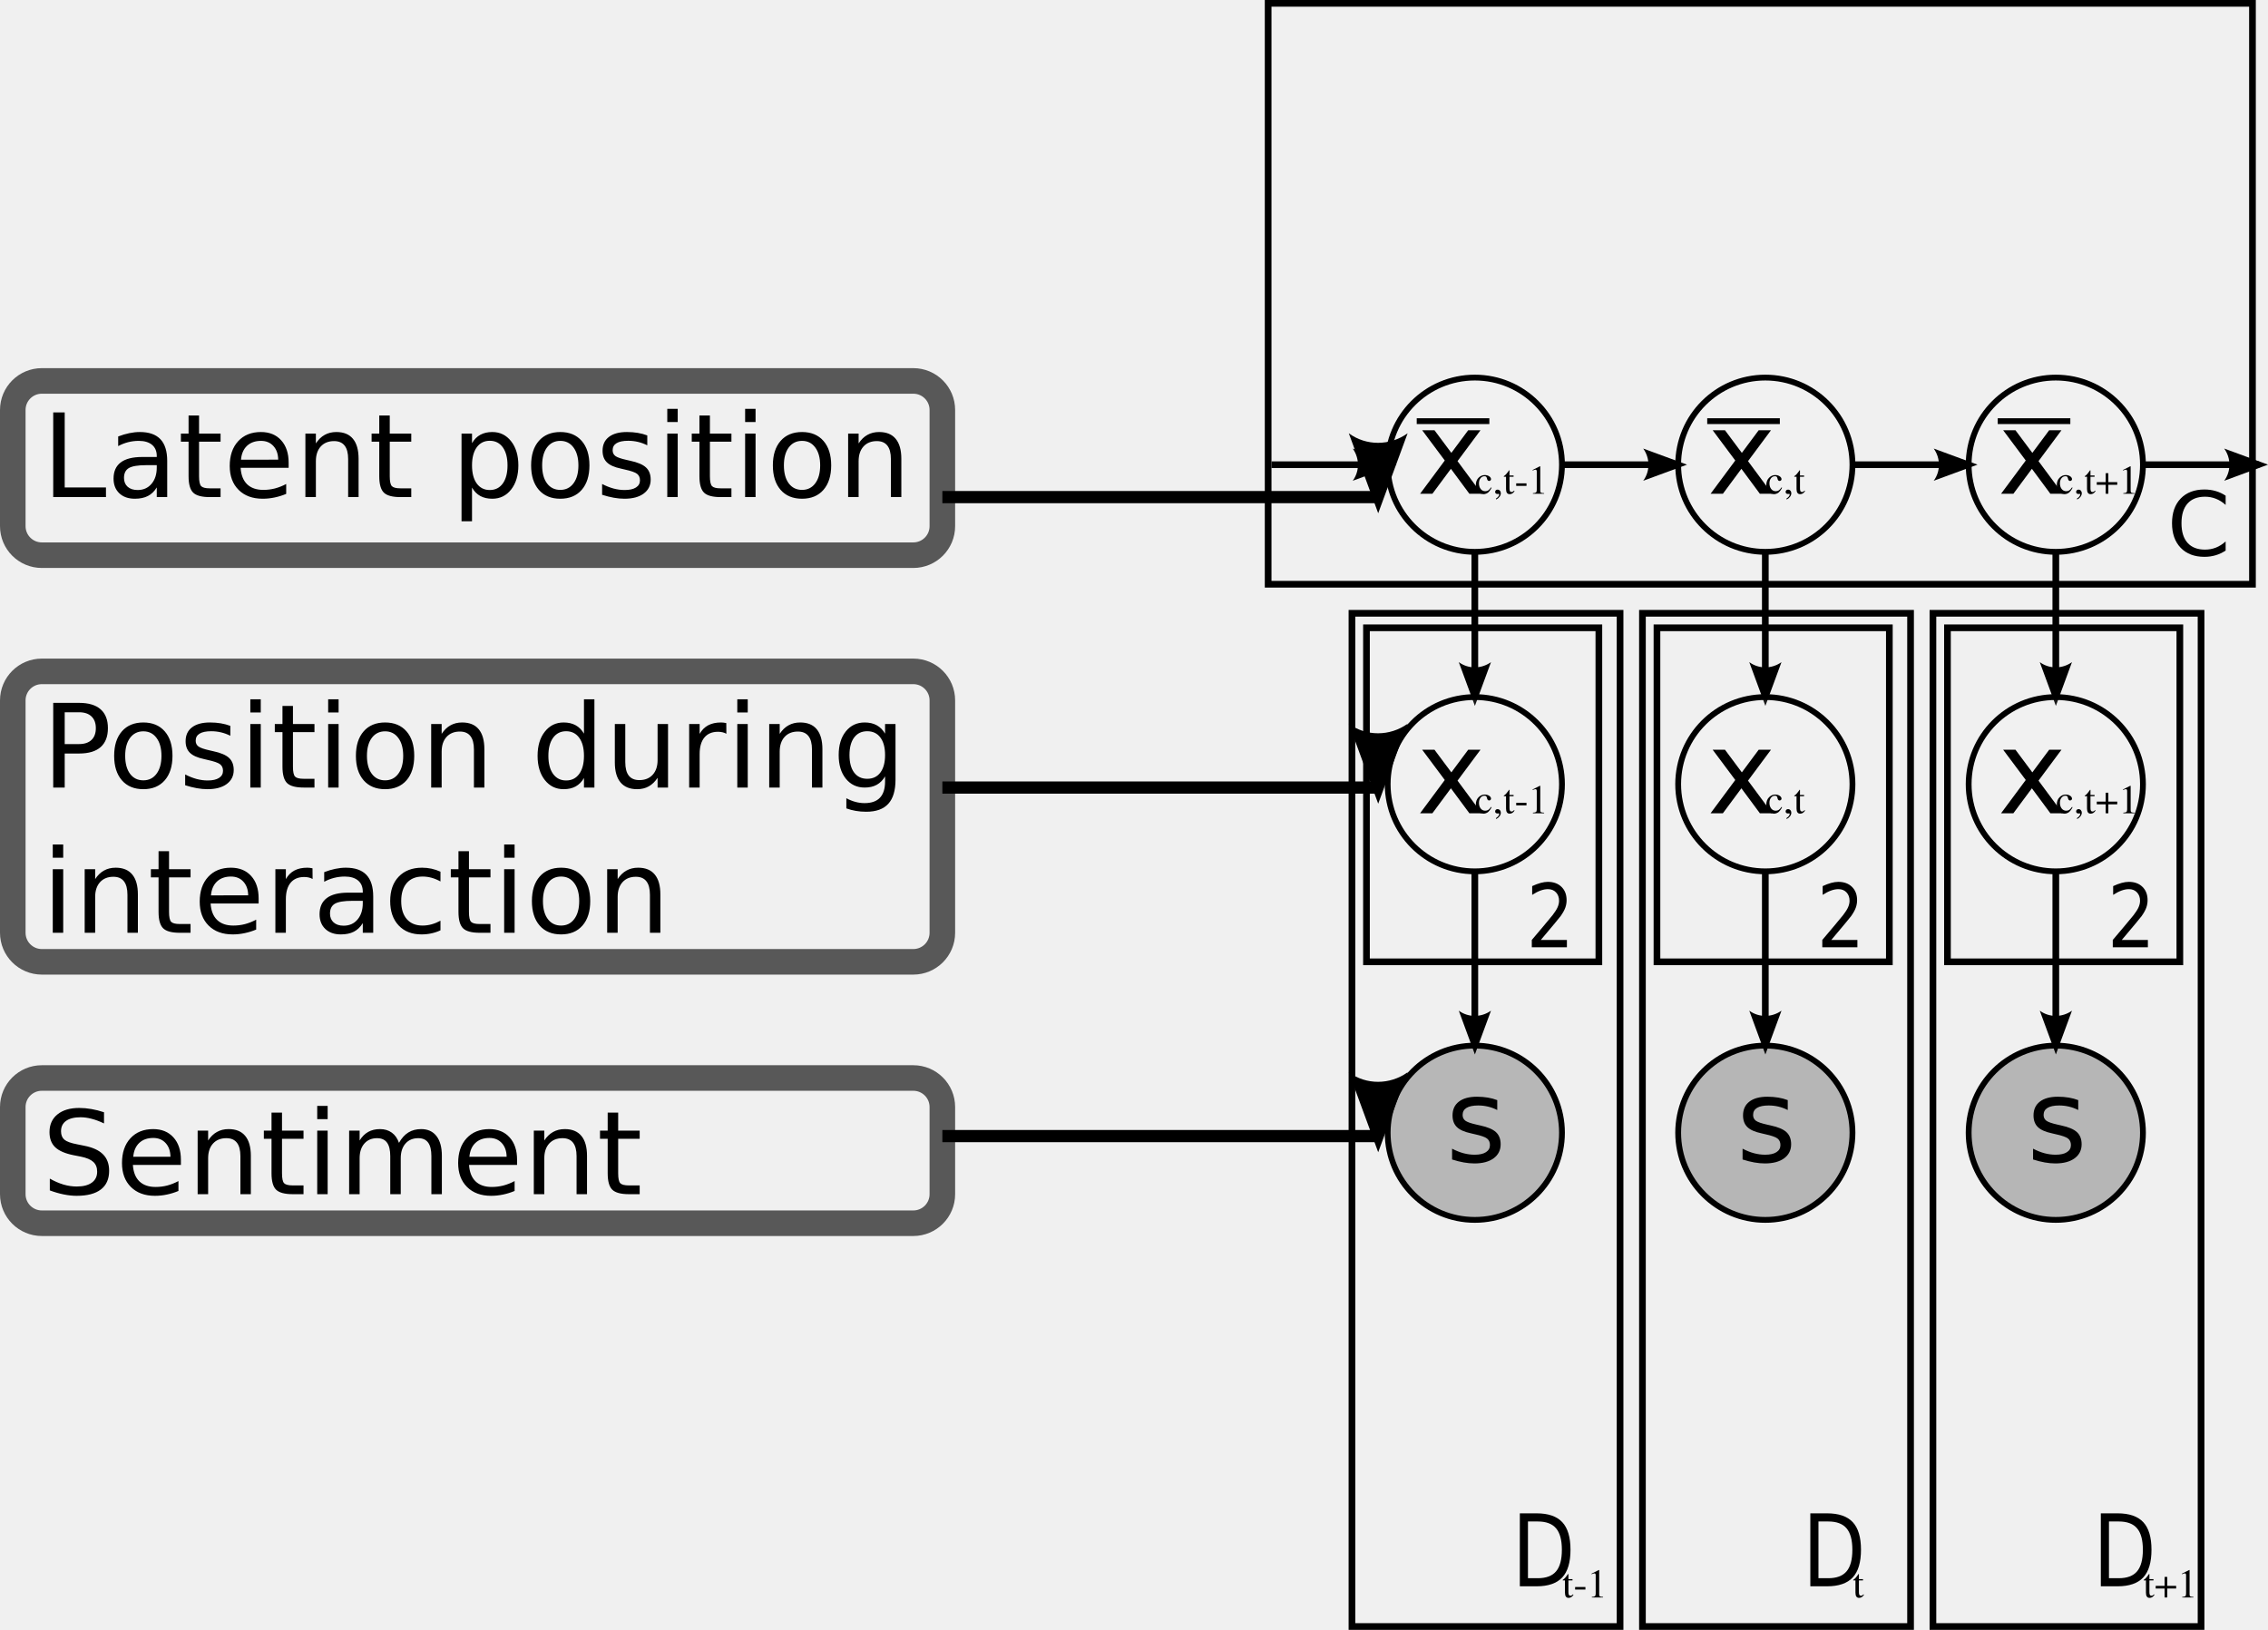
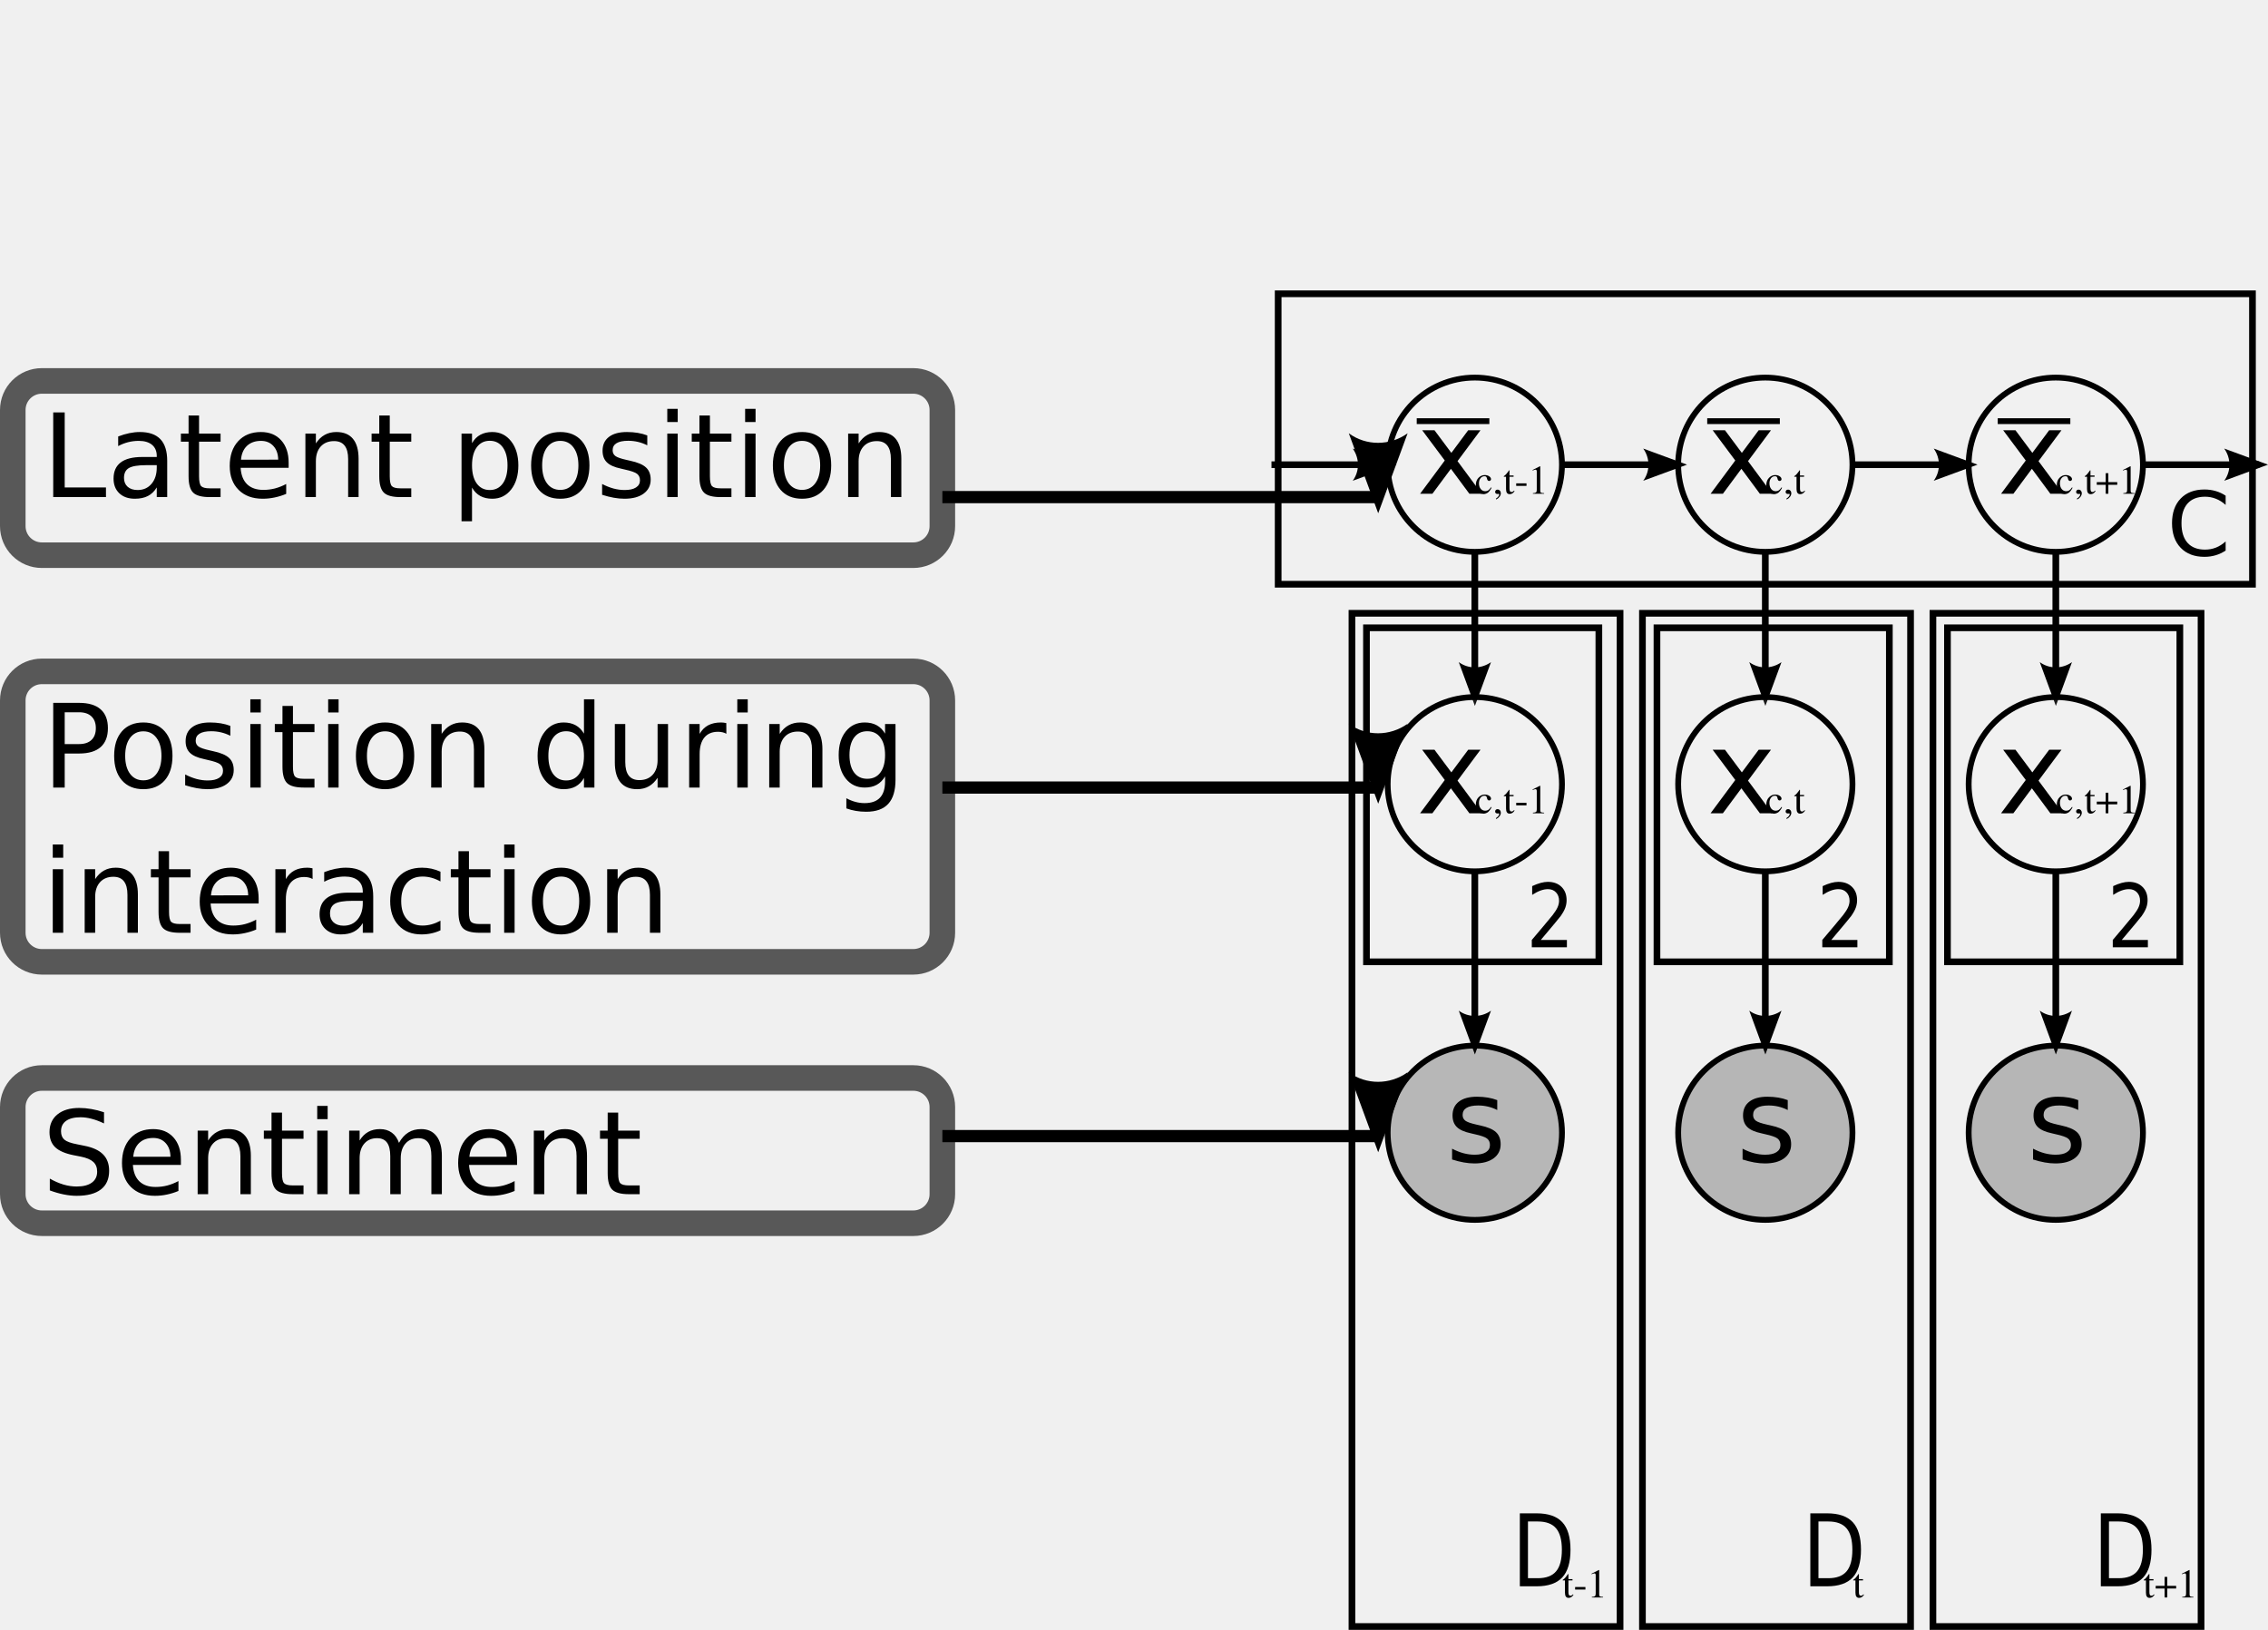
<svg xmlns="http://www.w3.org/2000/svg" width="780.746" height="561.15" id="svg2" version="1.1">
  <defs id="defs4">
    <marker orient="auto" refY="0" refX="0" id="Arrow1Lend" style="overflow:visible">
      <path id="path3639" d="M 0,0 5,-5 -12.5,0 5,5 0,0 z" style="fill-rule:evenodd;stroke:#000000;stroke-width:1pt;marker-start:none" transform="matrix(-0.8,0,0,-0.8,-10,0)" />
    </marker>
    <marker orient="auto" refY="0" refX="0" id="Arrow2Mend" style="overflow:visible">
      <path id="path3663" style="font-size:12px;fill-rule:evenodd;stroke-width:0.625;stroke-linejoin:round" d="M 8.719,4.034 -2.207,0.016 8.719,-4.002 c -1.745,2.372 -1.735,5.617 -6e-7,8.035 z" transform="scale(-0.6,-0.6)" />
    </marker>
    <marker orient="auto" refY="0" refX="0" id="Arrow2Mend-9" style="overflow:visible">
      <path id="path3663-1" style="font-size:12px;fill-rule:evenodd;stroke-width:0.625;stroke-linejoin:round" d="M 8.719,4.034 -2.207,0.016 8.719,-4.002 c -1.745,2.372 -1.735,5.617 -6e-7,8.035 z" transform="scale(-0.6,-0.6)" />
    </marker>
    <marker orient="auto" refY="0" refX="0" id="Arrow2Mend-0" style="overflow:visible">
      <path id="path3663-0" style="font-size:12px;fill-rule:evenodd;stroke-width:0.625;stroke-linejoin:round" d="M 8.719,4.034 -2.207,0.016 8.719,-4.002 c -1.745,2.372 -1.735,5.617 -6e-7,8.035 z" transform="scale(-0.6,-0.6)" />
    </marker>
    <marker orient="auto" refY="0" refX="0" id="Arrow2Mend-3" style="overflow:visible">
      <path id="path3663-7" style="font-size:12px;fill-rule:evenodd;stroke-width:0.625;stroke-linejoin:round" d="M 8.719,4.034 -2.207,0.016 8.719,-4.002 c -1.745,2.372 -1.735,5.617 -6e-7,8.035 z" transform="scale(-0.6,-0.6)" />
    </marker>
    <marker orient="auto" refY="0" refX="0" id="Arrow2Mend-30" style="overflow:visible">
      <path id="path3663-00" style="font-size:12px;fill-rule:evenodd;stroke-width:0.625;stroke-linejoin:round" d="M 8.719,4.034 -2.207,0.016 8.719,-4.002 c -1.745,2.372 -1.735,5.617 -6e-7,8.035 z" transform="scale(-0.6,-0.6)" />
    </marker>
    <marker orient="auto" refY="0" refX="0" id="Arrow2Mend-7" style="overflow:visible">
      <path id="path3663-8" style="font-size:12px;fill-rule:evenodd;stroke-width:0.625;stroke-linejoin:round" d="M 8.719,4.034 -2.207,0.016 8.719,-4.002 c -1.745,2.372 -1.735,5.617 -6e-7,8.035 z" transform="scale(-0.6,-0.6)" />
    </marker>
    <marker orient="auto" refY="0" refX="0" id="Arrow2Mend-8" style="overflow:visible">
      <path id="path3663-12" style="font-size:12px;fill-rule:evenodd;stroke-width:0.625;stroke-linejoin:round" d="M 8.719,4.034 -2.207,0.016 8.719,-4.002 c -1.745,2.372 -1.735,5.617 -6e-7,8.035 z" transform="scale(-0.6,-0.6)" />
    </marker>
    <marker orient="auto" refY="0" refX="0" id="Arrow2Mend-5" style="overflow:visible">
      <path id="path3663-9" style="font-size:12px;fill-rule:evenodd;stroke-width:0.625;stroke-linejoin:round" d="M 8.719,4.034 -2.207,0.016 8.719,-4.002 c -1.745,2.372 -1.735,5.617 -6e-7,8.035 z" transform="scale(-0.6,-0.6)" />
    </marker>
    <marker orient="auto" refY="0" refX="0" id="Arrow2Mend-34" style="overflow:visible">
      <path id="path3663-73" style="font-size:12px;fill-rule:evenodd;stroke-width:0.625;stroke-linejoin:round" d="M 8.719,4.034 -2.207,0.016 8.719,-4.002 c -1.745,2.372 -1.735,5.617 -6e-7,8.035 z" transform="scale(-0.6,-0.6)" />
    </marker>
    <marker orient="auto" refY="0" refX="0" id="Arrow2Mend-1" style="overflow:visible">
      <path id="path3663-2" style="font-size:12px;fill-rule:evenodd;stroke-width:0.625;stroke-linejoin:round" d="M 8.719,4.034 -2.207,0.016 8.719,-4.002 c -1.745,2.372 -1.735,5.617 -6e-7,8.035 z" transform="scale(-0.6,-0.6)" />
    </marker>
    <marker orient="auto" refY="0" refX="0" id="Arrow2Mend-00" style="overflow:visible">
      <path id="path3663-6" style="font-size:12px;fill-rule:evenodd;stroke-width:0.625;stroke-linejoin:round" d="M 8.719,4.034 -2.207,0.016 8.719,-4.002 c -1.745,2.372 -1.735,5.617 -6e-7,8.035 z" transform="scale(-0.6,-0.6)" />
    </marker>
    <marker orient="auto" refY="0" refX="0" id="Arrow2Mend-14" style="overflow:visible">
      <path id="path3663-96" style="font-size:12px;fill-rule:evenodd;stroke-width:0.625;stroke-linejoin:round" d="M 8.719,4.034 -2.207,0.016 8.719,-4.002 c -1.745,2.372 -1.735,5.617 -6e-7,8.035 z" transform="scale(-0.6,-0.6)" />
    </marker>
    <marker orient="auto" refY="0" refX="0" id="Arrow2Mend-53" style="overflow:visible">
      <path id="path3663-25" style="font-size:12px;fill-rule:evenodd;stroke-width:0.625;stroke-linejoin:round" d="M 8.719,4.034 -2.207,0.016 8.719,-4.002 c -1.745,2.372 -1.735,5.617 -6e-7,8.035 z" transform="scale(-0.6,-0.6)" />
    </marker>
    <marker orient="auto" refY="0" refX="0" id="Arrow2Mend-54" style="overflow:visible">
      <path id="path3663-05" style="font-size:12px;fill-rule:evenodd;stroke-width:0.625;stroke-linejoin:round" d="M 8.719,4.034 -2.207,0.016 8.719,-4.002 c -1.745,2.372 -1.735,5.617 -6e-7,8.035 z" transform="scale(-0.6,-0.6)" />
    </marker>
    <marker orient="auto" refY="0" refX="0" id="Arrow2Mend-10" style="overflow:visible">
      <path id="path3663-85" style="font-size:12px;fill-rule:evenodd;stroke-width:0.625;stroke-linejoin:round" d="M 8.719,4.034 -2.207,0.016 8.719,-4.002 c -1.745,2.372 -1.735,5.617 -6e-7,8.035 z" transform="scale(-0.6,-0.6)" />
    </marker>
    <marker orient="auto" refY="0" refX="0" id="Arrow2Mend-6" style="overflow:visible">
      <path id="path3663-28" style="font-size:12px;fill-rule:evenodd;stroke-width:0.625;stroke-linejoin:round" d="M 8.719,4.034 -2.207,0.016 8.719,-4.002 c -1.745,2.372 -1.735,5.617 -6e-7,8.035 z" transform="scale(-0.6,-0.6)" />
    </marker>
    <marker orient="auto" refY="0" refX="0" id="Arrow2Mend-2" style="overflow:visible">
      <path id="path3663-4" style="font-size:12px;fill-rule:evenodd;stroke-width:0.625;stroke-linejoin:round" d="M 8.719,4.034 -2.207,0.016 8.719,-4.002 c -1.745,2.372 -1.735,5.617 -6e-7,8.035 z" transform="scale(-0.6,-0.6)" />
    </marker>
    <marker orient="auto" refY="0" refX="0" id="Arrow2Mend-28" style="overflow:visible">
      <path id="path3663-75" style="font-size:12px;fill-rule:evenodd;stroke-width:0.625;stroke-linejoin:round" d="M 8.719,4.034 -2.207,0.016 8.719,-4.002 c -1.745,2.372 -1.735,5.617 -6e-7,8.035 z" transform="scale(-0.6,-0.6)" />
    </marker>
    <marker orient="auto" refY="0" refX="0" id="Arrow2Mend-4" style="overflow:visible">
      <path id="path3663-20" style="font-size:12px;fill-rule:evenodd;stroke-width:0.625;stroke-linejoin:round" d="M 8.719,4.034 -2.207,0.016 8.719,-4.002 c -1.745,2.372 -1.735,5.617 -6e-7,8.035 z" transform="scale(-0.6,-0.6)" />
    </marker>
    <marker orient="auto" refY="0" refX="0" id="Arrow2Mend-4-2" style="overflow:visible">
      <path id="path3663-20-7" style="font-size:12px;fill-rule:evenodd;stroke-width:0.625;stroke-linejoin:round" d="M 8.719,4.034 -2.207,0.016 8.719,-4.002 c -1.745,2.372 -1.735,5.617 -6e-7,8.035 z" transform="scale(-0.6,-0.6)" />
    </marker>
    <marker orient="auto" refY="0" refX="0" id="Arrow2Mend-4-5" style="overflow:visible">
      <path id="path3663-20-2" style="font-size:12px;fill-rule:evenodd;stroke-width:0.625;stroke-linejoin:round" d="M 8.719,4.034 -2.207,0.016 8.719,-4.002 c -1.745,2.372 -1.735,5.617 -6e-7,8.035 z" transform="scale(-0.6,-0.6)" />
    </marker>
    <marker orient="auto" refY="0" refX="0" id="Arrow2Mend-4-1" style="overflow:visible">
      <path id="path3663-20-6" style="font-size:12px;fill-rule:evenodd;stroke-width:0.625;stroke-linejoin:round" d="M 8.719,4.034 -2.207,0.016 8.719,-4.002 c -1.745,2.372 -1.735,5.617 -6e-7,8.035 z" transform="scale(-0.6,-0.6)" />
    </marker>
    <marker orient="auto" refY="0" refX="0" id="Arrow2Mend-4-8" style="overflow:visible">
      <path id="path3663-20-9" style="font-size:12px;fill-rule:evenodd;stroke-width:0.625;stroke-linejoin:round" d="M 8.719,4.034 -2.207,0.016 8.719,-4.002 c -1.745,2.372 -1.735,5.617 -6e-7,8.035 z" transform="scale(-0.6,-0.6)" />
    </marker>
  </defs>
  <g id="layer1" transform="translate(357.7,-2.362168)">
    <path transform="translate(100,230)" style="fill:#b6b6b6;fill-opacity:1;stroke:#000000;stroke-width:2;stroke-miterlimit:4;stroke-opacity:1;stroke-dasharray:none" id="path2826-6-0" d="m 180,162.362 c 0,16.569 -13.431,30 -30,30 -16.569,0 -30,-13.431 -30,-30 0,-16.569 13.431,-30 30,-30 16.569,0 30,13.431 30,30 z" />
    <path style="fill:#ffffff;fill-opacity:0.1;stroke:#000000;stroke-width:2;stroke-miterlimit:4;stroke-opacity:1;stroke-dasharray:none" id="path2826" d="m 180,162.362 c 0,16.569 -13.431,30 -30,30 -16.569,0 -30,-13.431 -30,-30 0,-16.569 13.431,-30 30,-30 16.569,0 30,13.431 30,30 z" />
    <path transform="translate(100,0)" style="fill:#ffffff;fill-opacity:0.1;stroke:#000000;stroke-width:2;stroke-miterlimit:4;stroke-opacity:1;stroke-dasharray:none" id="path2826-2" d="m 180,162.362 c 0,16.569 -13.431,30 -30,30 -16.569,0 -30,-13.431 -30,-30 0,-16.569 13.431,-30 30,-30 16.569,0 30,13.431 30,30 z" />
    <path transform="translate(200,0)" style="fill:#ffffff;fill-opacity:0.1;stroke:#000000;stroke-width:2;stroke-miterlimit:4;stroke-opacity:1;stroke-dasharray:none" id="path2826-1" d="m 180,162.362 c 0,16.569 -13.431,30 -30,30 -16.569,0 -30,-13.431 -30,-30 0,-16.569 13.431,-30 30,-30 16.569,0 30,13.431 30,30 z" />
    <path style="fill:none;stroke:#000000;stroke-width:2.3;stroke-linecap:butt;stroke-linejoin:miter;stroke-miterlimit:4;stroke-opacity:1;stroke-dasharray:none;marker-end:url(#Arrow2Mend)" d="m 180,162.362 40,0" id="path3631" />
    <path style="fill:none;stroke:#000000;stroke-width:2.3;stroke-linecap:butt;stroke-linejoin:miter;stroke-miterlimit:4;stroke-opacity:1;stroke-dasharray:none;marker-end:url(#Arrow2Mend)" d="m 280,162.362 40,0" id="path3631-8" />
    <path style="fill:none;stroke:#000000;stroke-width:2.3;stroke-linecap:butt;stroke-linejoin:miter;stroke-miterlimit:4;stroke-opacity:1;stroke-dasharray:none;marker-end:url(#Arrow2Mend)" d="m 150,192.362 0,50" id="path3631-6" />
    <path style="fill:none;stroke:#000000;stroke-width:2.3;stroke-linecap:butt;stroke-linejoin:miter;stroke-miterlimit:4;stroke-opacity:1;stroke-dasharray:none;marker-end:url(#Arrow2Mend)" d="m 250,192.362 0,50" id="path3631-6-4" />
    <path style="fill:none;stroke:#000000;stroke-width:2.3;stroke-linecap:butt;stroke-linejoin:miter;stroke-miterlimit:4;stroke-opacity:1;stroke-dasharray:none;marker-end:url(#Arrow2Mend)" d="m 350,192.362 0,50" id="path3631-6-2" />
    <path style="fill:none;stroke:#000000;stroke-width:2.3;stroke-linecap:butt;stroke-linejoin:miter;stroke-miterlimit:4;stroke-opacity:1;stroke-dasharray:none;marker-end:url(#Arrow2Mend)" d="m 380,162.362 40,0" id="path3631-8-6" />
    <rect style="fill:#ffffff;fill-opacity:0;stroke:#000000;stroke-width:2.3;stroke-miterlimit:4;stroke-opacity:1;stroke-dasharray:none" id="rect4620" width="92.3" height="348.85" x="107.7" y="213.512" />
    <path style="fill:none;stroke:#000000;stroke-width:2.3;stroke-linecap:butt;stroke-linejoin:miter;stroke-miterlimit:4;stroke-opacity:1;stroke-dasharray:none;marker-end:url(#Arrow2Mend)" d="m 80,162.362 40,0" id="path3631-8-6-9" />
    <path transform="translate(0,230)" style="fill:#b6b6b6;fill-opacity:0.991;stroke:#000000;stroke-width:2;stroke-miterlimit:4;stroke-opacity:1;stroke-dasharray:none" id="path2826-6" d="m 180,162.362 c 0,16.569 -13.431,30 -30,30 -16.569,0 -30,-13.431 -30,-30 0,-16.569 13.431,-30 30,-30 16.569,0 30,13.431 30,30 z" />
-     <rect style="fill:#ffffff;fill-opacity:0;stroke:#000000;stroke-width:2.3;stroke-miterlimit:4;stroke-opacity:1;stroke-dasharray:none" id="rect4620-04" width="338.85" height="200" x="78.85" y="3.512" ry="0" />
+     <rect style="fill:#ffffff;fill-opacity:0;stroke:#000000;stroke-width:2.3;stroke-miterlimit:4;stroke-opacity:1;stroke-dasharray:none" id="rect4620-04" width="335.4" height="100" x="82.3" y="103.512" ry="0" />
    <path transform="translate(0,110)" style="fill:#ffffff;fill-opacity:0.1;stroke:#000000;stroke-width:2;stroke-miterlimit:4;stroke-opacity:1;stroke-dasharray:none" id="path2826-3" d="m 180,162.362 c 0,16.569 -13.431,30 -30,30 -16.569,0 -30,-13.431 -30,-30 0,-16.569 13.431,-30 30,-30 16.569,0 30,13.431 30,30 z" />
    <path transform="translate(100,110)" style="fill:#ffffff;fill-opacity:0.1;stroke:#000000;stroke-width:2;stroke-miterlimit:4;stroke-opacity:1;stroke-dasharray:none" id="path2826-3-0" d="m 180,162.362 c 0,16.569 -13.431,30 -30,30 -16.569,0 -30,-13.431 -30,-30 0,-16.569 13.431,-30 30,-30 16.569,0 30,13.431 30,30 z" />
    <path transform="translate(200,110)" style="fill:#ffffff;fill-opacity:0.1;stroke:#000000;stroke-width:2;stroke-miterlimit:4;stroke-opacity:1;stroke-dasharray:none" id="path2826-3-0-9" d="m 180,162.362 c 0,16.569 -13.431,30 -30,30 -16.569,0 -30,-13.431 -30,-30 0,-16.569 13.431,-30 30,-30 16.569,0 30,13.431 30,30 z" />
    <path style="fill:none;stroke:#000000;stroke-width:2.3;stroke-linecap:butt;stroke-linejoin:miter;stroke-miterlimit:4;stroke-opacity:1;stroke-dasharray:none;marker-end:url(#Arrow2Mend)" d="m 150,302.362 0,60" id="path3631-6-44" />
    <rect style="fill:#ffffff;fill-opacity:0;stroke:#000000;stroke-width:2.3;stroke-miterlimit:4;stroke-opacity:1;stroke-dasharray:none" id="rect4620-1" width="92.3" height="348.85" x="207.7" y="213.512" />
    <rect style="fill:#ffffff;fill-opacity:0;stroke:#000000;stroke-width:2.3;stroke-miterlimit:4;stroke-opacity:1;stroke-dasharray:none" id="rect4620-7" width="92.3" height="348.85" x="307.7" y="213.512" />
    <path transform="translate(200,230)" style="fill:#b6b6b6;fill-opacity:0.996;stroke:#000000;stroke-width:2;stroke-miterlimit:4;stroke-opacity:1;stroke-dasharray:none" id="path2826-6-5" d="m 180,162.362 c 0,16.569 -13.431,30 -30,30 -16.569,0 -30,-13.431 -30,-30 0,-16.569 13.431,-30 30,-30 16.569,0 30,13.431 30,30 z" />
    <path style="fill:none;stroke:#000000;stroke-width:2.3;stroke-linecap:butt;stroke-linejoin:miter;stroke-miterlimit:4;stroke-opacity:1;stroke-dasharray:none;marker-end:url(#Arrow2Mend)" d="m 250,302.362 0,60" id="path3631-6-44-1" />
    <path style="fill:none;stroke:#000000;stroke-width:2.3;stroke-linecap:butt;stroke-linejoin:miter;stroke-miterlimit:4;stroke-opacity:1;stroke-dasharray:none;marker-end:url(#Arrow2Mend)" d="m 350,302.362 0,60" id="path3631-6-44-14" />
    <text xml:space="preserve" style="font-size:40px;font-style:normal;font-weight:normal;fill:#000000;fill-opacity:1;stroke:none;font-family:Bitstream Vera Sans" x="130" y="172.362" id="text5026">
      <tspan id="tspan5028" x="130" y="172.362">x</tspan>
    </text>
    <text xml:space="preserve" style="font-size:14px;font-style:normal;font-variant:normal;font-weight:normal;font-stretch:normal;text-align:start;line-height:100%;writing-mode:lr-tb;text-anchor:start;fill:#000000;fill-opacity:1;stroke:none;font-family:FreeSerif;-inkscape-font-specification:FreeSerif" x="150" y="172.362" id="text5044">
      <tspan id="tspan5046" x="150" y="172.362">c,t-1</tspan>
    </text>
    <text xml:space="preserve" style="font-size:40px;font-style:normal;font-weight:normal;fill:#000000;fill-opacity:1;stroke:none;font-family:Bitstream Vera Sans" x="230" y="172.362" id="text5026-7">
      <tspan id="tspan5028-7" x="230" y="172.362">x</tspan>
    </text>
    <text xml:space="preserve" style="font-size:14px;font-style:normal;font-variant:normal;font-weight:normal;font-stretch:normal;text-align:start;line-height:100%;writing-mode:lr-tb;text-anchor:start;fill:#000000;fill-opacity:1;stroke:none;font-family:FreeSerif;-inkscape-font-specification:FreeSerif" x="250" y="172.362" id="text5044-4">
      <tspan id="tspan5046-6" x="250" y="172.362">c,t</tspan>
    </text>
    <text xml:space="preserve" style="font-size:40px;font-style:normal;font-weight:normal;fill:#000000;fill-opacity:1;stroke:none;font-family:Bitstream Vera Sans" x="330" y="172.362" id="text5026-5">
      <tspan id="tspan5028-4" x="330" y="172.362">x</tspan>
    </text>
    <text xml:space="preserve" style="font-size:14px;font-style:normal;font-variant:normal;font-weight:normal;font-stretch:normal;text-align:start;line-height:100%;writing-mode:lr-tb;text-anchor:start;fill:#000000;fill-opacity:1;stroke:none;font-family:FreeSerif;-inkscape-font-specification:FreeSerif" x="350" y="172.362" id="text5044-2">
      <tspan id="tspan5046-1" x="350" y="172.362">c,t+1</tspan>
    </text>
    <text xml:space="preserve" style="font-size:40px;font-style:normal;font-weight:normal;fill:#000000;fill-opacity:1;stroke:none;font-family:Bitstream Vera Sans" x="130" y="282.362" id="text5026-1">
      <tspan id="tspan5028-6" x="130" y="282.362">x</tspan>
    </text>
    <text xml:space="preserve" style="font-size:14px;font-style:normal;font-variant:normal;font-weight:normal;font-stretch:normal;text-align:start;line-height:100%;writing-mode:lr-tb;text-anchor:start;fill:#000000;fill-opacity:1;stroke:none;font-family:FreeSerif;-inkscape-font-specification:FreeSerif" x="150" y="282.362" id="text5044-7">
      <tspan id="tspan5046-8" x="150" y="282.362">c,t-1</tspan>
    </text>
    <text xml:space="preserve" style="font-size:40px;font-style:normal;font-weight:normal;fill:#000000;fill-opacity:1;stroke:none;font-family:Bitstream Vera Sans" x="230" y="282.362" id="text5026-74">
      <tspan id="tspan5028-77" x="230" y="282.362">x</tspan>
    </text>
    <text xml:space="preserve" style="font-size:14px;font-style:normal;font-variant:normal;font-weight:normal;font-stretch:normal;text-align:start;line-height:100%;writing-mode:lr-tb;text-anchor:start;fill:#000000;fill-opacity:1;stroke:none;font-family:FreeSerif;-inkscape-font-specification:FreeSerif" x="250" y="282.362" id="text5044-1">
      <tspan id="tspan5046-82" x="250" y="282.362">c,t</tspan>
    </text>
    <text xml:space="preserve" style="font-size:40px;font-style:normal;font-weight:normal;fill:#000000;fill-opacity:1;stroke:none;font-family:Bitstream Vera Sans" x="330" y="282.362" id="text5026-2">
      <tspan id="tspan5028-8" x="330" y="282.362">x</tspan>
    </text>
    <text xml:space="preserve" style="font-size:14px;font-style:normal;font-variant:normal;font-weight:normal;font-stretch:normal;text-align:start;line-height:100%;writing-mode:lr-tb;text-anchor:start;fill:#000000;fill-opacity:1;stroke:none;font-family:FreeSerif;-inkscape-font-specification:FreeSerif" x="350" y="282.362" id="text5044-8">
      <tspan id="tspan5046-9" x="350" y="282.362">c,t+1</tspan>
    </text>
    <path style="fill:none;stroke:#000000;stroke-width:2;stroke-linecap:butt;stroke-linejoin:miter;stroke-miterlimit:4;stroke-opacity:1;stroke-dasharray:none" d="m 230,147.362 25,0" id="path5198-0" />
    <path style="fill:none;stroke:#000000;stroke-width:2;stroke-linecap:butt;stroke-linejoin:miter;stroke-miterlimit:4;stroke-opacity:1;stroke-dasharray:none" d="m 330,147.362 25,0" id="path5198-0-9" />
    <path style="fill:none;stroke:#000000;stroke-width:2;stroke-linecap:butt;stroke-linejoin:miter;stroke-miterlimit:4;stroke-opacity:1;stroke-dasharray:none" d="m 130,147.362 25,0" id="path5198-0-95" />
    <text xml:space="preserve" style="font-size:31.028px;font-style:normal;font-weight:normal;fill:#000000;fill-opacity:1;stroke:none;font-family:Bitstream Vera Sans" x="383.522" y="196.023" id="text5253" transform="scale(1.012284,0.9878655)">
      <tspan id="tspan5255" x="383.522" y="196.023">C</tspan>
    </text>
    <text xml:space="preserve" style="font-size:31.316px;font-style:normal;font-weight:normal;fill:#000000;fill-opacity:1;stroke:none;font-family:Bitstream Vera Sans" x="399.084" y="498.505" id="text5257-9" transform="scale(0.9088317,1.100314)">
      <tspan id="tspan5259-6" x="399.084" y="498.505">D</tspan>
    </text>
    <text xml:space="preserve" style="font-size:14px;font-style:normal;font-variant:normal;font-weight:normal;font-stretch:normal;text-align:start;line-height:100%;writing-mode:lr-tb;text-anchor:start;fill:#000000;fill-opacity:1;stroke:none;font-family:FreeSerif;-inkscape-font-specification:FreeSerif" x="180" y="552.362" id="text5044-7-8">
      <tspan id="tspan5358" x="180" y="552.362">t-1</tspan>
    </text>
    <text xml:space="preserve" style="font-size:14px;font-style:normal;font-variant:normal;font-weight:normal;font-stretch:normal;text-align:start;line-height:100%;writing-mode:lr-tb;text-anchor:start;fill:#000000;fill-opacity:1;stroke:none;font-family:FreeSerif;-inkscape-font-specification:FreeSerif" x="280" y="552.362" id="text5044-7-8-6">
      <tspan y="552.362" x="280" id="tspan5358-4">t</tspan>
    </text>
    <text xml:space="preserve" style="font-size:14px;font-style:normal;font-variant:normal;font-weight:normal;font-stretch:normal;text-align:start;line-height:100%;writing-mode:lr-tb;text-anchor:start;fill:#000000;fill-opacity:1;stroke:none;font-family:FreeSerif;-inkscape-font-specification:FreeSerif" x="380" y="552.362" id="text5044-7-8-0">
      <tspan y="552.362" x="380" id="tspan5358-1">t+1</tspan>
    </text>
    <text xml:space="preserve" style="font-size:40px;font-style:normal;font-weight:normal;fill:#000000;fill-opacity:1;stroke:none;font-family:Bitstream Vera Sans" x="340" y="402.362" id="text5026-2-1">
      <tspan id="tspan5028-8-53" x="340" y="402.362">s</tspan>
    </text>
    <text xml:space="preserve" style="font-size:40px;font-style:normal;font-weight:normal;fill:#000000;fill-opacity:1;stroke:none;font-family:Bitstream Vera Sans" x="240" y="402.362" id="text5026-2-1-6">
      <tspan id="tspan5028-8-53-6" x="240" y="402.362">s</tspan>
    </text>
    <text xml:space="preserve" style="font-size:40px;font-style:normal;font-weight:normal;fill:#000000;fill-opacity:1;stroke:none;font-family:Bitstream Vera Sans" x="140" y="402.362" id="text5026-2-1-5">
      <tspan id="tspan5028-8-53-2" x="140" y="402.362">s</tspan>
    </text>
    <rect style="fill:#ffffff;fill-opacity:0;stroke:#000000;stroke-width:2.3;stroke-miterlimit:4;stroke-opacity:1;stroke-dasharray:none" id="rect4620-11" width="80" height="115" x="112.7" y="218.512" />
    <text xml:space="preserve" style="font-size:28.163px;font-style:normal;font-weight:normal;text-align:start;line-height:125%;writing-mode:lr-tb;text-anchor:start;fill:#000000;fill-opacity:1;stroke:none;font-family:Bitstream Vera Sans" x="180.874" y="304.584" id="text5253-7" transform="scale(0.9271632,1.078559)">
      <tspan id="tspan6582" x="180.874" y="304.584">2</tspan>
    </text>
    <rect style="fill:#ffffff;fill-opacity:0;stroke:#000000;stroke-width:2.3;stroke-miterlimit:4;stroke-opacity:1;stroke-dasharray:none" id="rect4620-11-8" width="80" height="115" x="212.7" y="218.512" />
    <rect style="fill:#ffffff;fill-opacity:0;stroke:#000000;stroke-width:2.3;stroke-miterlimit:4;stroke-opacity:1;stroke-dasharray:none" id="rect4620-11-1" width="80" height="115" x="312.7" y="218.512" />
    <text xml:space="preserve" style="font-size:28.163px;font-style:normal;font-weight:normal;text-align:start;line-height:125%;writing-mode:lr-tb;text-anchor:start;fill:#000000;fill-opacity:1;stroke:none;font-family:Bitstream Vera Sans" x="288.73" y="304.584" id="text5253-7-3" transform="scale(0.9271632,1.078559)">
      <tspan id="tspan6582-7" x="288.73" y="304.584">2</tspan>
    </text>
    <text xml:space="preserve" style="font-size:28.163px;font-style:normal;font-weight:normal;text-align:start;line-height:125%;writing-mode:lr-tb;text-anchor:start;fill:#000000;fill-opacity:1;stroke:none;font-family:Bitstream Vera Sans" x="396.586" y="304.584" id="text5253-7-0" transform="scale(0.9271632,1.078559)">
      <tspan id="tspan6582-9" x="396.586" y="304.584">2</tspan>
    </text>
    <text xml:space="preserve" style="font-size:31.316px;font-style:normal;font-weight:normal;fill:#000000;fill-opacity:1;stroke:none;font-family:Bitstream Vera Sans" x="289.052" y="498.505" id="text5257-9-3" transform="scale(0.9088317,1.100314)">
      <tspan id="tspan5259-6-7" x="289.052" y="498.505">D</tspan>
    </text>
    <text xml:space="preserve" style="font-size:31.316px;font-style:normal;font-weight:normal;fill:#000000;fill-opacity:1;stroke:none;font-family:Bitstream Vera Sans" x="179.021" y="498.505" id="text5257-9-7" transform="scale(0.9088317,1.100314)">
      <tspan id="tspan5259-6-2" x="179.021" y="498.505">D</tspan>
    </text>
    <text xml:space="preserve" style="font-size:40px;font-style:normal;font-weight:normal;fill:#000000;fill-opacity:1;stroke:none;font-family:Bitstream Vera Sans" x="-343.3" y="173.512" id="text3036">
      <tspan id="tspan3038" x="-343.3" y="173.512">Latent position</tspan>
      <tspan x="-343.3" y="223.512" id="tspan3040" />
      <tspan x="-343.3" y="273.512" id="tspan3042">Position during</tspan>
      <tspan x="-343.3" y="323.512" id="tspan3048">interaction</tspan>
      <tspan x="-343.3" y="373.512" id="tspan3050" />
      <tspan x="-343.3" y="423.512" id="tspan3044" />
      <tspan x="-343.3" y="473.512" id="tspan3046" />
    </text>
    <text xml:space="preserve" style="font-size:40px;font-style:normal;font-weight:normal;fill:#000000;fill-opacity:1;stroke:none;font-family:Bitstream Vera Sans" x="-343.3" y="413.512" id="text3052">
      <tspan id="tspan3054" x="-343.3" y="413.512">Sentiment</tspan>
    </text>
    <path style="fill:none;stroke:#000000;stroke-width:4.2;stroke-linecap:butt;stroke-linejoin:miter;stroke-miterlimit:4;stroke-opacity:1;stroke-dasharray:none;marker-end:url(#Arrow2Mend-4)" d="m 116.7,173.512 -150,0 150,0 z" id="path3064-4" />
    <path style="fill:none;stroke:#000000;stroke-width:4.2;stroke-linecap:butt;stroke-linejoin:miter;stroke-miterlimit:4;stroke-opacity:1;stroke-dasharray:none;marker-end:url(#Arrow2Mend-4)" d="m 116.7,273.512 -150,0 150,0 z" id="path3064-4-4" />
    <path style="fill:none;stroke:#000000;stroke-width:4.2;stroke-linecap:butt;stroke-linejoin:miter;stroke-miterlimit:4;stroke-opacity:1;stroke-dasharray:none;marker-end:url(#Arrow2Mend-4)" d="m 116.7,393.512 -150,0 150,0 z" id="path3064-4-9" />
    <rect style="opacity:0.631;fill:none;stroke:#000000;stroke-width:8.8;stroke-miterlimit:4;stroke-opacity:1;stroke-dasharray:none;stroke-dashoffset:0" id="rect4308-6" width="320" height="60" x="-353.3" y="133.512" ry="10" />
    <rect style="opacity:0.631;fill:none;stroke:#000000;stroke-width:8.8;stroke-miterlimit:4;stroke-opacity:1;stroke-dasharray:none;stroke-dashoffset:0" id="rect4308-4" width="320" height="100" x="-353.3" y="233.512" ry="10" />
    <rect style="opacity:0.631;fill:none;stroke:#000000;stroke-width:8.8;stroke-miterlimit:4;stroke-opacity:1;stroke-dasharray:none;stroke-dashoffset:0" id="rect4308-49" width="320" height="50" x="-353.3" y="373.512" ry="10" />
    <text xml:space="preserve" style="font-size:40px;font-style:normal;font-weight:normal;fill:#000000;fill-opacity:1;stroke:none;font-family:Bitstream Vera Sans" x="-304.688" y="21.812" id="text4504" transform="translate(-35.4,383.3472)">
      <tspan id="tspan4506" x="-304.688" y="21.812" />
    </text>
  </g>
</svg>
